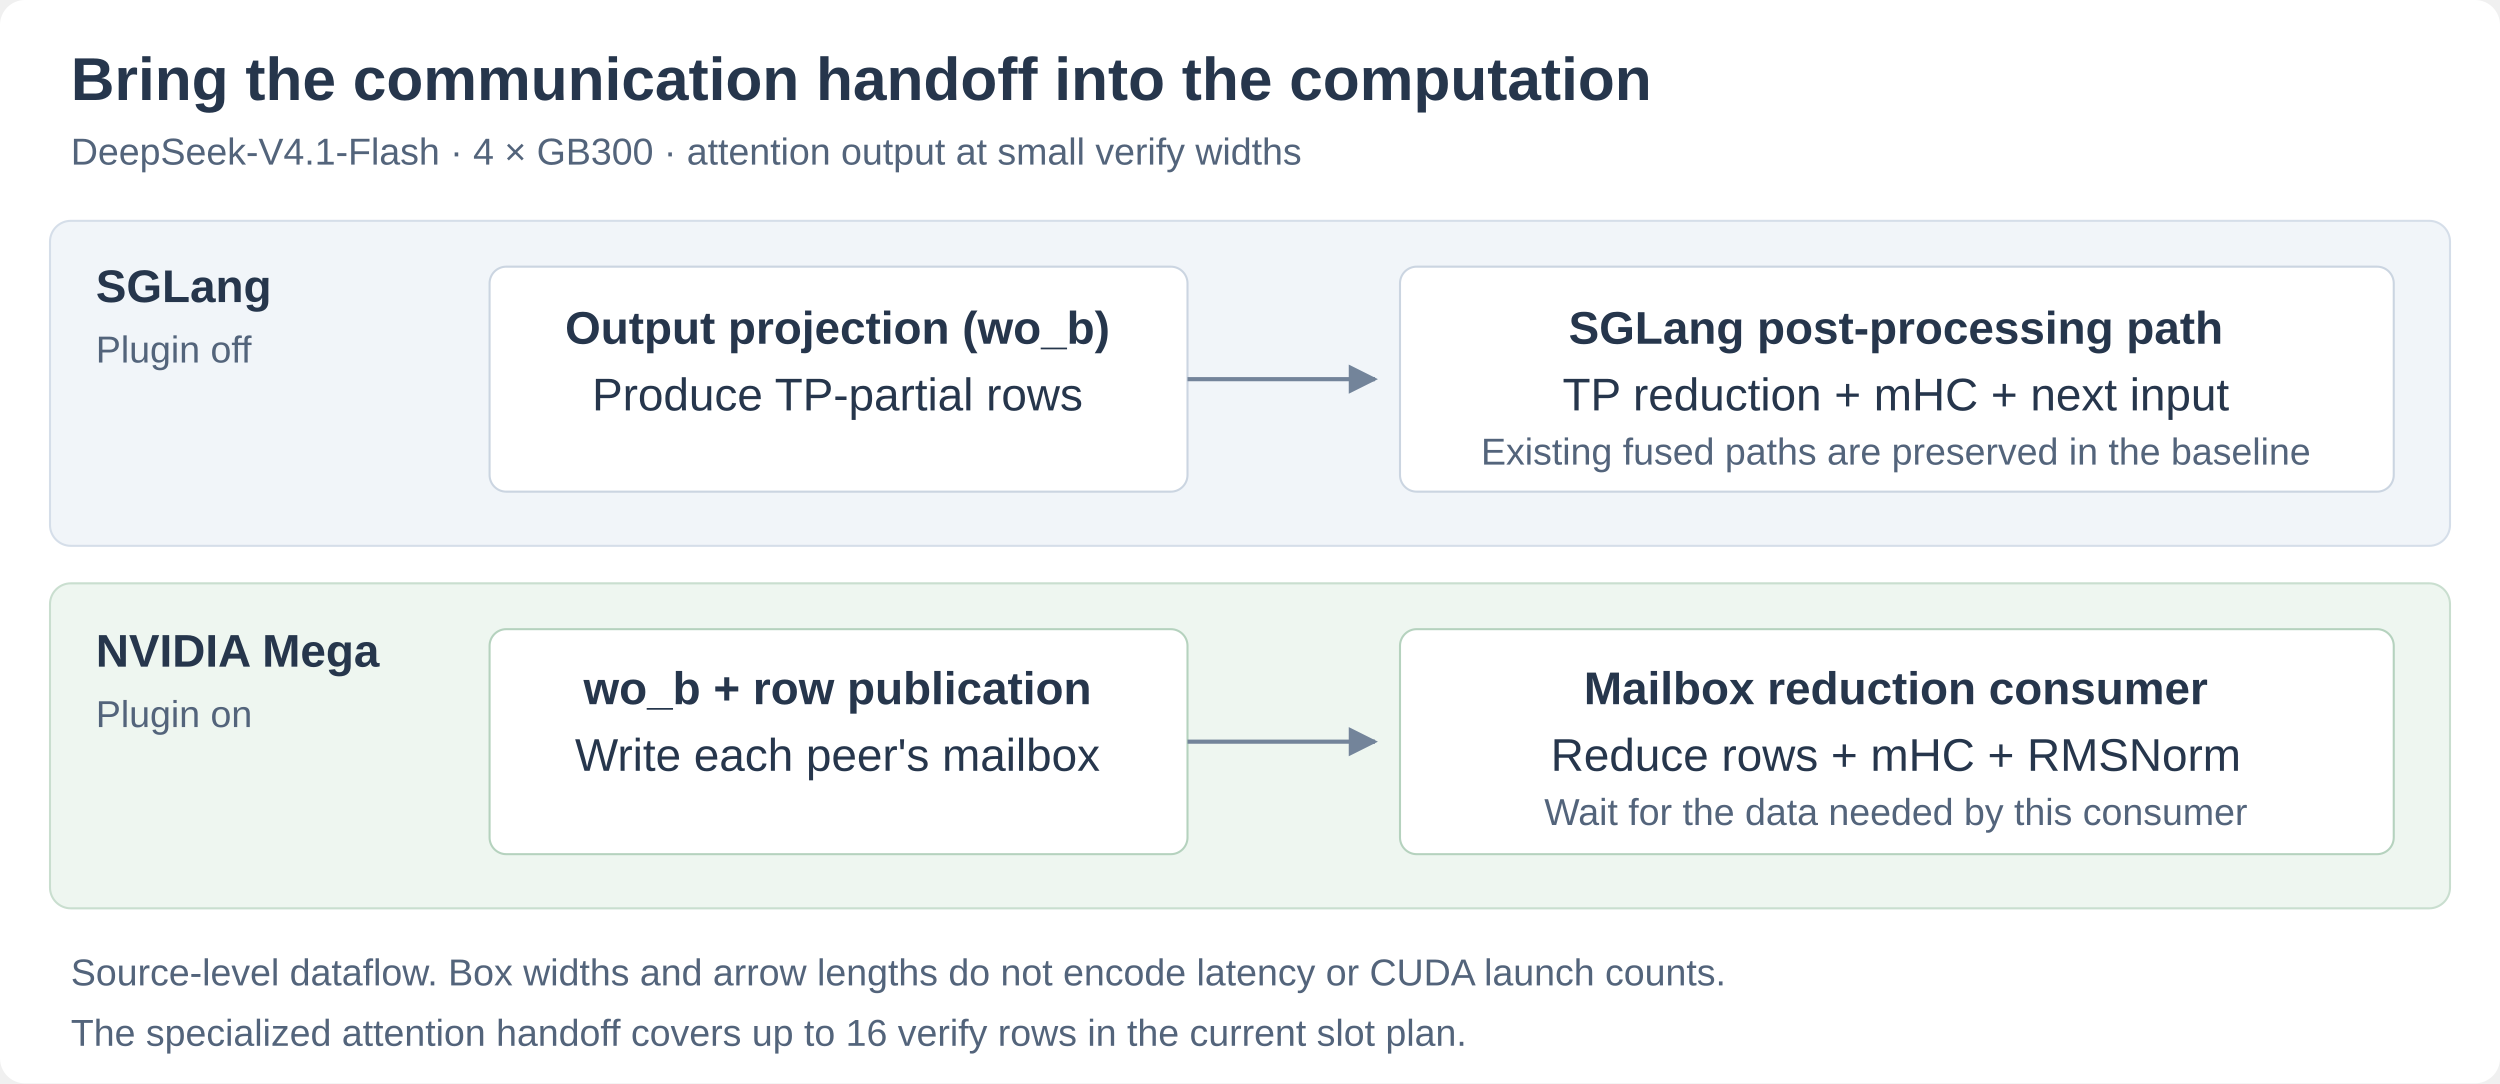
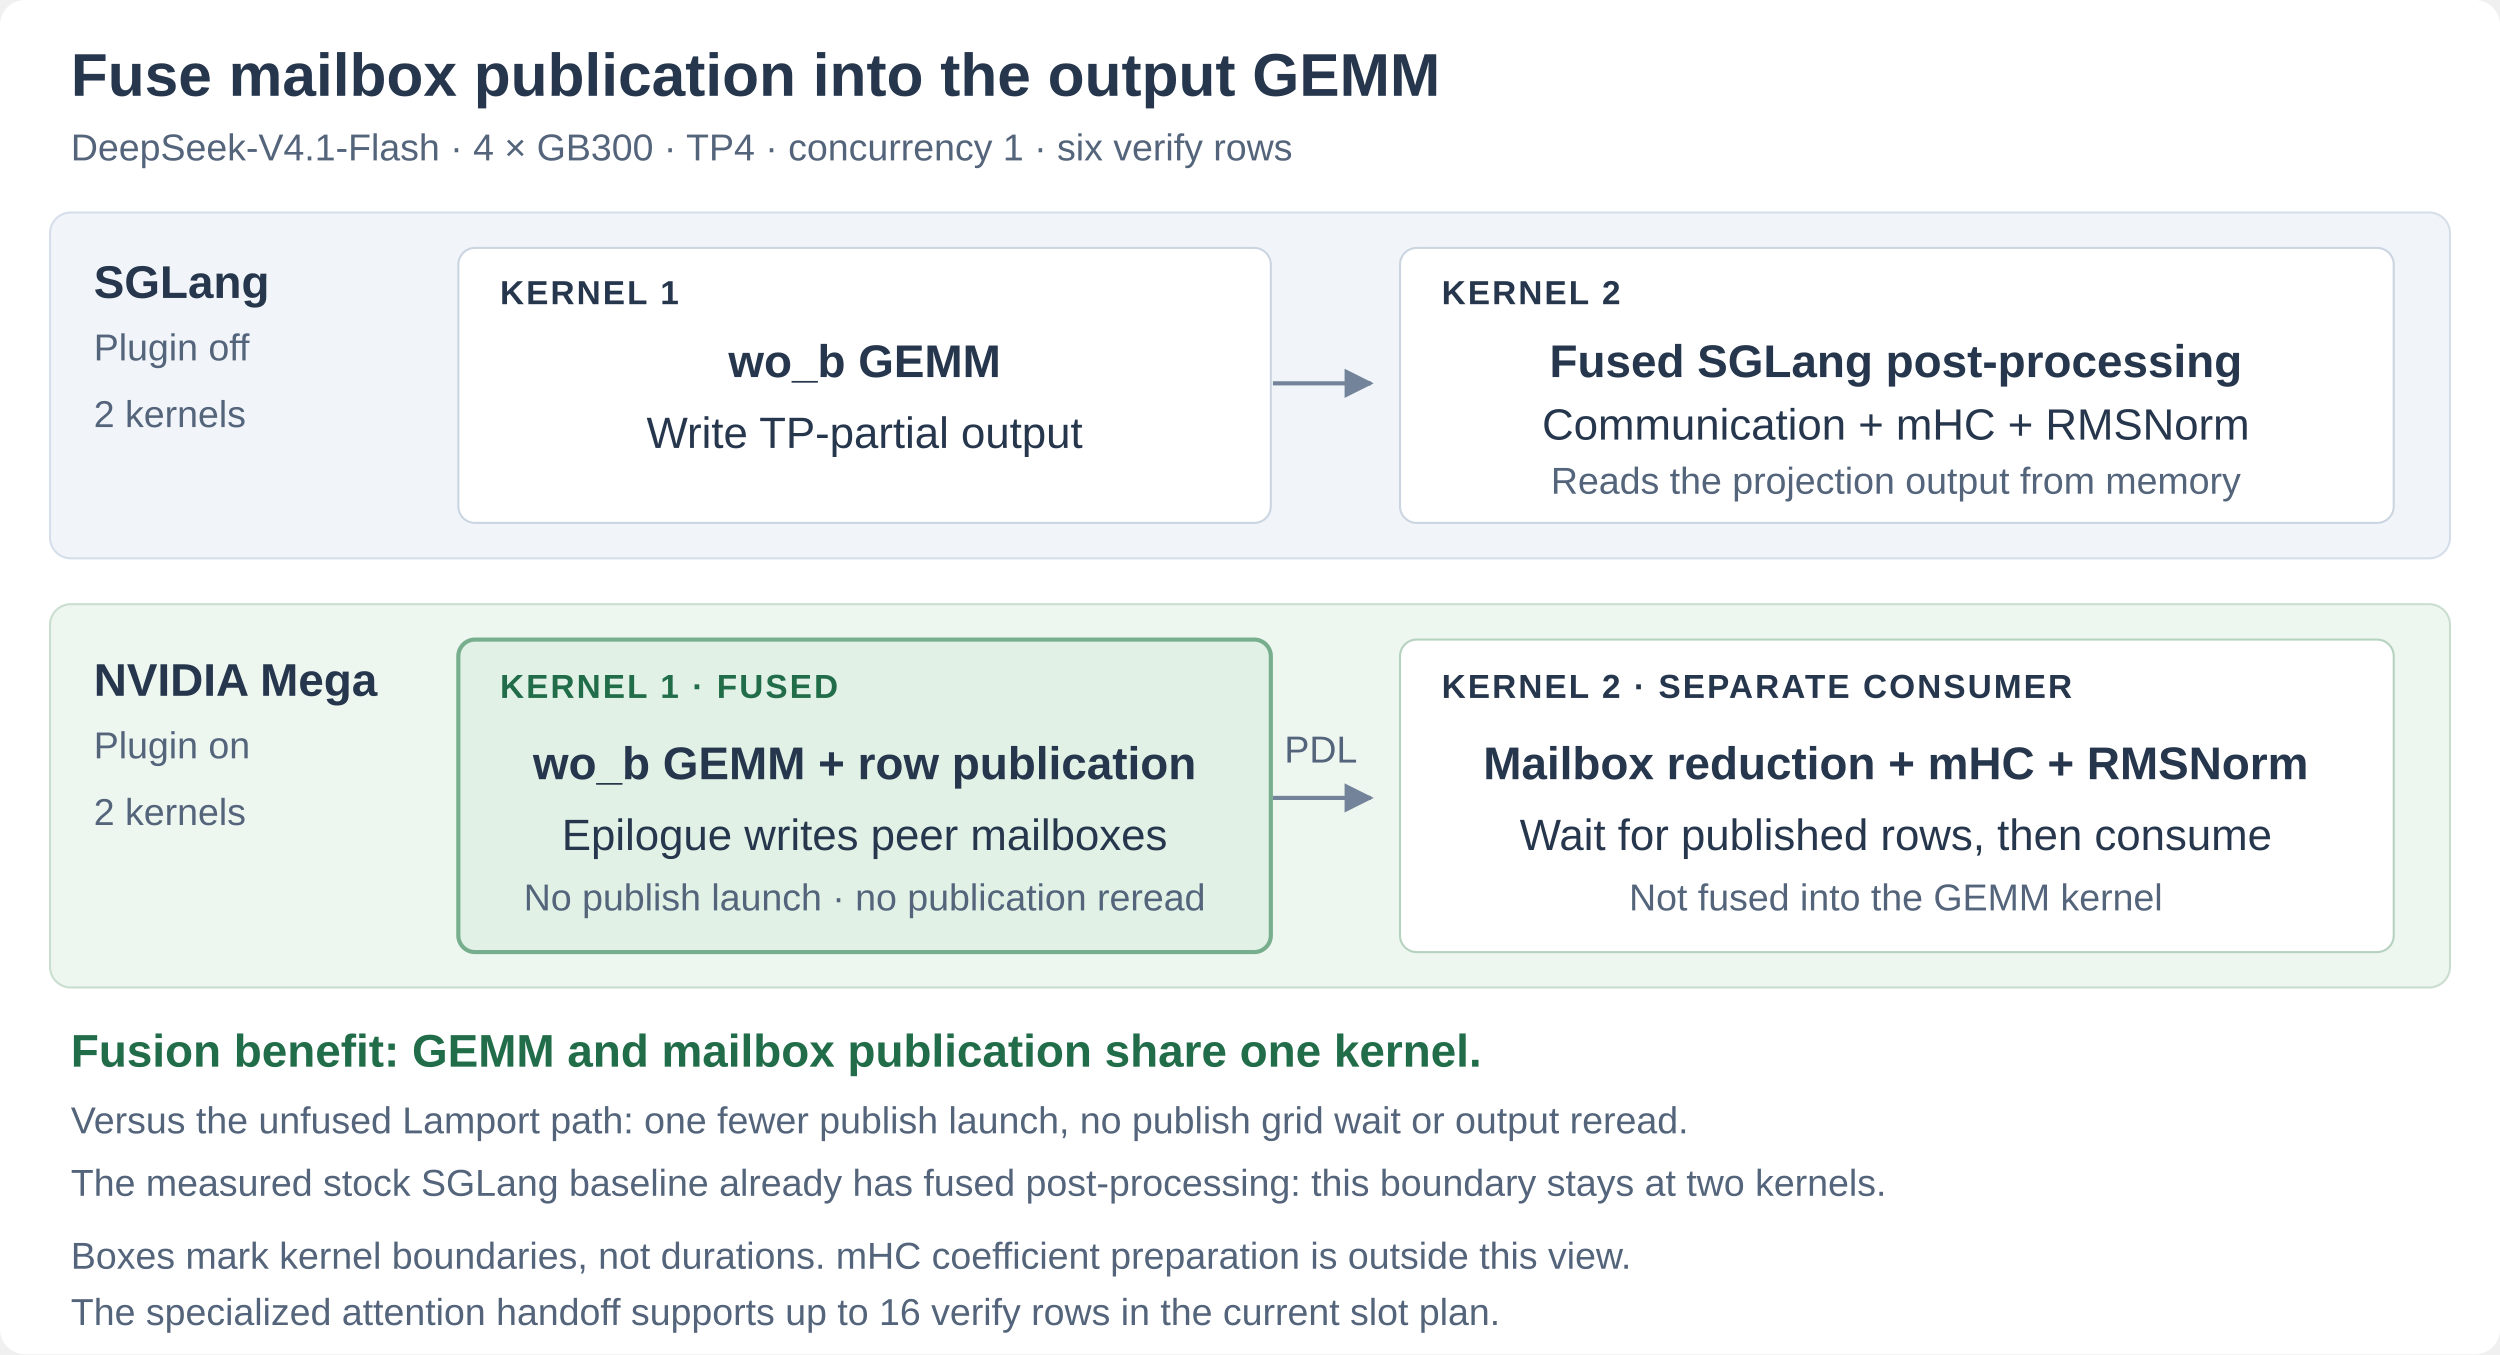
- <svg xmlns="http://www.w3.org/2000/svg" width="1200" height="520" viewBox="0 0 1200 520" role="img" aria-labelledby="title desc">
+ <svg xmlns="http://www.w3.org/2000/svg" width="1200" height="650" viewBox="0 0 1200 650" role="img" aria-labelledby="title desc">
  <defs>
    <marker id="arrow" viewBox="0 0 10 10" refX="9" refY="5" markerWidth="7" markerHeight="7" orient="auto">
      <path d="M0 0 10 5 0 10" fill="#73849a" />
    </marker>
  </defs>
-   <style>text{font-family:Arial,Helvetica,sans-serif;fill:#26364c;font-size:22px}.title{font-size:29px;font-weight:700}.label{font-size:22px;font-weight:700}.small{font-size:18px;fill:#53647b}.arrow{fill:none;stroke:#73849a;stroke-width:2;marker-end:url(#arrow)}</style>
-   <rect width="1200" height="520" rx="12" fill="#fff" />
-   <text x="34" y="48" class="title">Bring the communication handoff into the computation</text>
-   <text x="34" y="79" class="small">DeepSeek-V4.1-Flash · 4 × GB300 · attention output at small verify widths</text>
-   <rect x="24" y="106" width="1152" height="156" rx="10" fill="#f1f5f9" stroke="#d5dee9" />
-   <text x="46" y="145" class="label">SGLang</text>
-   <text x="46" y="174" class="small">Plugin off</text>
-   <rect x="235" y="128" width="335" height="108" rx="8" fill="#fff" stroke="#cbd5e1" />
-   <text x="402" y="165" text-anchor="middle" class="label">Output projection (wo_b)</text>
-   <text x="402" y="197" text-anchor="middle">Produce TP-partial rows</text>
-   <path d="M570 182 H660" class="arrow" />
-   <rect x="672" y="128" width="477" height="108" rx="8" fill="#fff" stroke="#cbd5e1" />
-   <text x="910" y="165" text-anchor="middle" class="label">SGLang post-processing path</text>
-   <text x="910" y="197" text-anchor="middle">TP reduction + mHC + next input</text>
-   <text x="910" y="223" text-anchor="middle" class="small">Existing fused paths are preserved in the baseline</text>
-   <rect x="24" y="280" width="1152" height="156" rx="10" fill="#eef6f0" stroke="#c9decf" />
-   <text x="46" y="320" class="label">NVIDIA Mega</text>
-   <text x="46" y="349" class="small">Plugin on</text>
-   <rect x="235" y="302" width="335" height="108" rx="8" fill="#fff" stroke="#b5d2be" />
-   <text x="402" y="338" text-anchor="middle" class="label">wo_b + row publication</text>
-   <text x="402" y="370" text-anchor="middle">Write each peer's mailbox</text>
-   <path d="M570 356 H660" class="arrow" />
-   <rect x="672" y="302" width="477" height="108" rx="8" fill="#fff" stroke="#b5d2be" />
-   <text x="910" y="338" text-anchor="middle" class="label">Mailbox reduction consumer</text>
-   <text x="910" y="370" text-anchor="middle">Reduce rows + mHC + RMSNorm</text>
-   <text x="910" y="396" text-anchor="middle" class="small">Wait for the data needed by this consumer</text>
-   <text x="34" y="473" class="small">Source-level dataflow. Box widths and arrow lengths do not encode latency or CUDA launch counts.</text>
-   <text x="34" y="502" class="small">The specialized attention handoff covers up to 16 verify rows in the current slot plan.</text>
+   <style>text{font-family:Arial,Helvetica,sans-serif;fill:#26364c;font-size:21px}.title{font-size:29px;font-weight:700}.label{font-size:22px;font-weight:700}.small{font-size:18px;fill:#53647b}.tag{font-size:16px;font-weight:700;letter-spacing:1px}.benefit{fill:#226d49;font-weight:700}.arrow{fill:none;stroke:#73849a;stroke-width:2;marker-end:url(#arrow)}</style>
+   <rect width="1200" height="650" rx="12" fill="#fff" />
+   <text x="34" y="46" class="title">Fuse mailbox publication into the output GEMM</text>
+   <text x="34" y="77" class="small">DeepSeek-V4.1-Flash · 4 × GB300 · TP4 · concurrency 1 · six verify rows</text>
+   <rect x="24" y="102" width="1152" height="166" rx="10" fill="#f1f5f9" stroke="#d5dee9" />
+   <text x="45" y="143" class="label">SGLang</text>
+   <text x="45" y="173" class="small">Plugin off</text>
+   <text x="45" y="205" class="small">2 kernels</text>
+   <rect x="220" y="119" width="390" height="132" rx="8" fill="#fff" stroke="#cbd5e1" />
+   <text x="240" y="146" class="tag">KERNEL 1</text>
+   <text x="415" y="181" text-anchor="middle" class="label">wo_b GEMM</text>
+   <text x="415" y="215" text-anchor="middle">Write TP-partial output</text>
+   <path d="M611 184 H658" class="arrow" />
+   <rect x="672" y="119" width="477" height="132" rx="8" fill="#fff" stroke="#cbd5e1" />
+   <text x="692" y="146" class="tag">KERNEL 2</text>
+   <text x="910" y="181" text-anchor="middle" class="label">Fused SGLang post-processing</text>
+   <text x="910" y="211" text-anchor="middle">Communication + mHC + RMSNorm</text>
+   <text x="910" y="237" text-anchor="middle" class="small">Reads the projection output from memory</text>
+   <rect x="24" y="290" width="1152" height="184" rx="10" fill="#eef6f0" stroke="#c9decf" />
+   <text x="45" y="334" class="label">NVIDIA Mega</text>
+   <text x="45" y="364" class="small">Plugin on</text>
+   <text x="45" y="396" class="small">2 kernels</text>
+   <rect x="220" y="307" width="390" height="150" rx="8" fill="#e1f1e6" stroke="#77ae8d" stroke-width="2" />
+   <text x="240" y="335" class="tag benefit">KERNEL 1 · FUSED</text>
+   <text x="415" y="374" text-anchor="middle" class="label">wo_b GEMM + row publication</text>
+   <text x="415" y="408" text-anchor="middle">Epilogue writes peer mailboxes</text>
+   <text x="415" y="437" text-anchor="middle" class="small">No publish launch · no publication reread</text>
+   <path d="M611 383 H658" class="arrow" />
+   <text x="634" y="366" text-anchor="middle" class="small">PDL</text>
+   <rect x="672" y="307" width="477" height="150" rx="8" fill="#fff" stroke="#b5d2be" />
+   <text x="692" y="335" class="tag">KERNEL 2 · SEPARATE CONSUMER</text>
+   <text x="910" y="374" text-anchor="middle" class="label">Mailbox reduction + mHC + RMSNorm</text>
+   <text x="910" y="408" text-anchor="middle">Wait for published rows, then consume</text>
+   <text x="910" y="437" text-anchor="middle" class="small">Not fused into the GEMM kernel</text>
+   <text x="34" y="512" class="label benefit">Fusion benefit: GEMM and mailbox publication share one kernel.</text>
+   <text x="34" y="544" class="small">Versus the unfused Lamport path: one fewer publish launch, no publish grid wait or output reread.</text>
+   <text x="34" y="574" class="small">The measured stock SGLang baseline already has fused post-processing: this boundary stays at two kernels.</text>
+   <text x="34" y="609" class="small">Boxes mark kernel boundaries, not durations. mHC coefficient preparation is outside this view.</text>
+   <text x="34" y="636" class="small">The specialized attention handoff supports up to 16 verify rows in the current slot plan.</text>
</svg>
